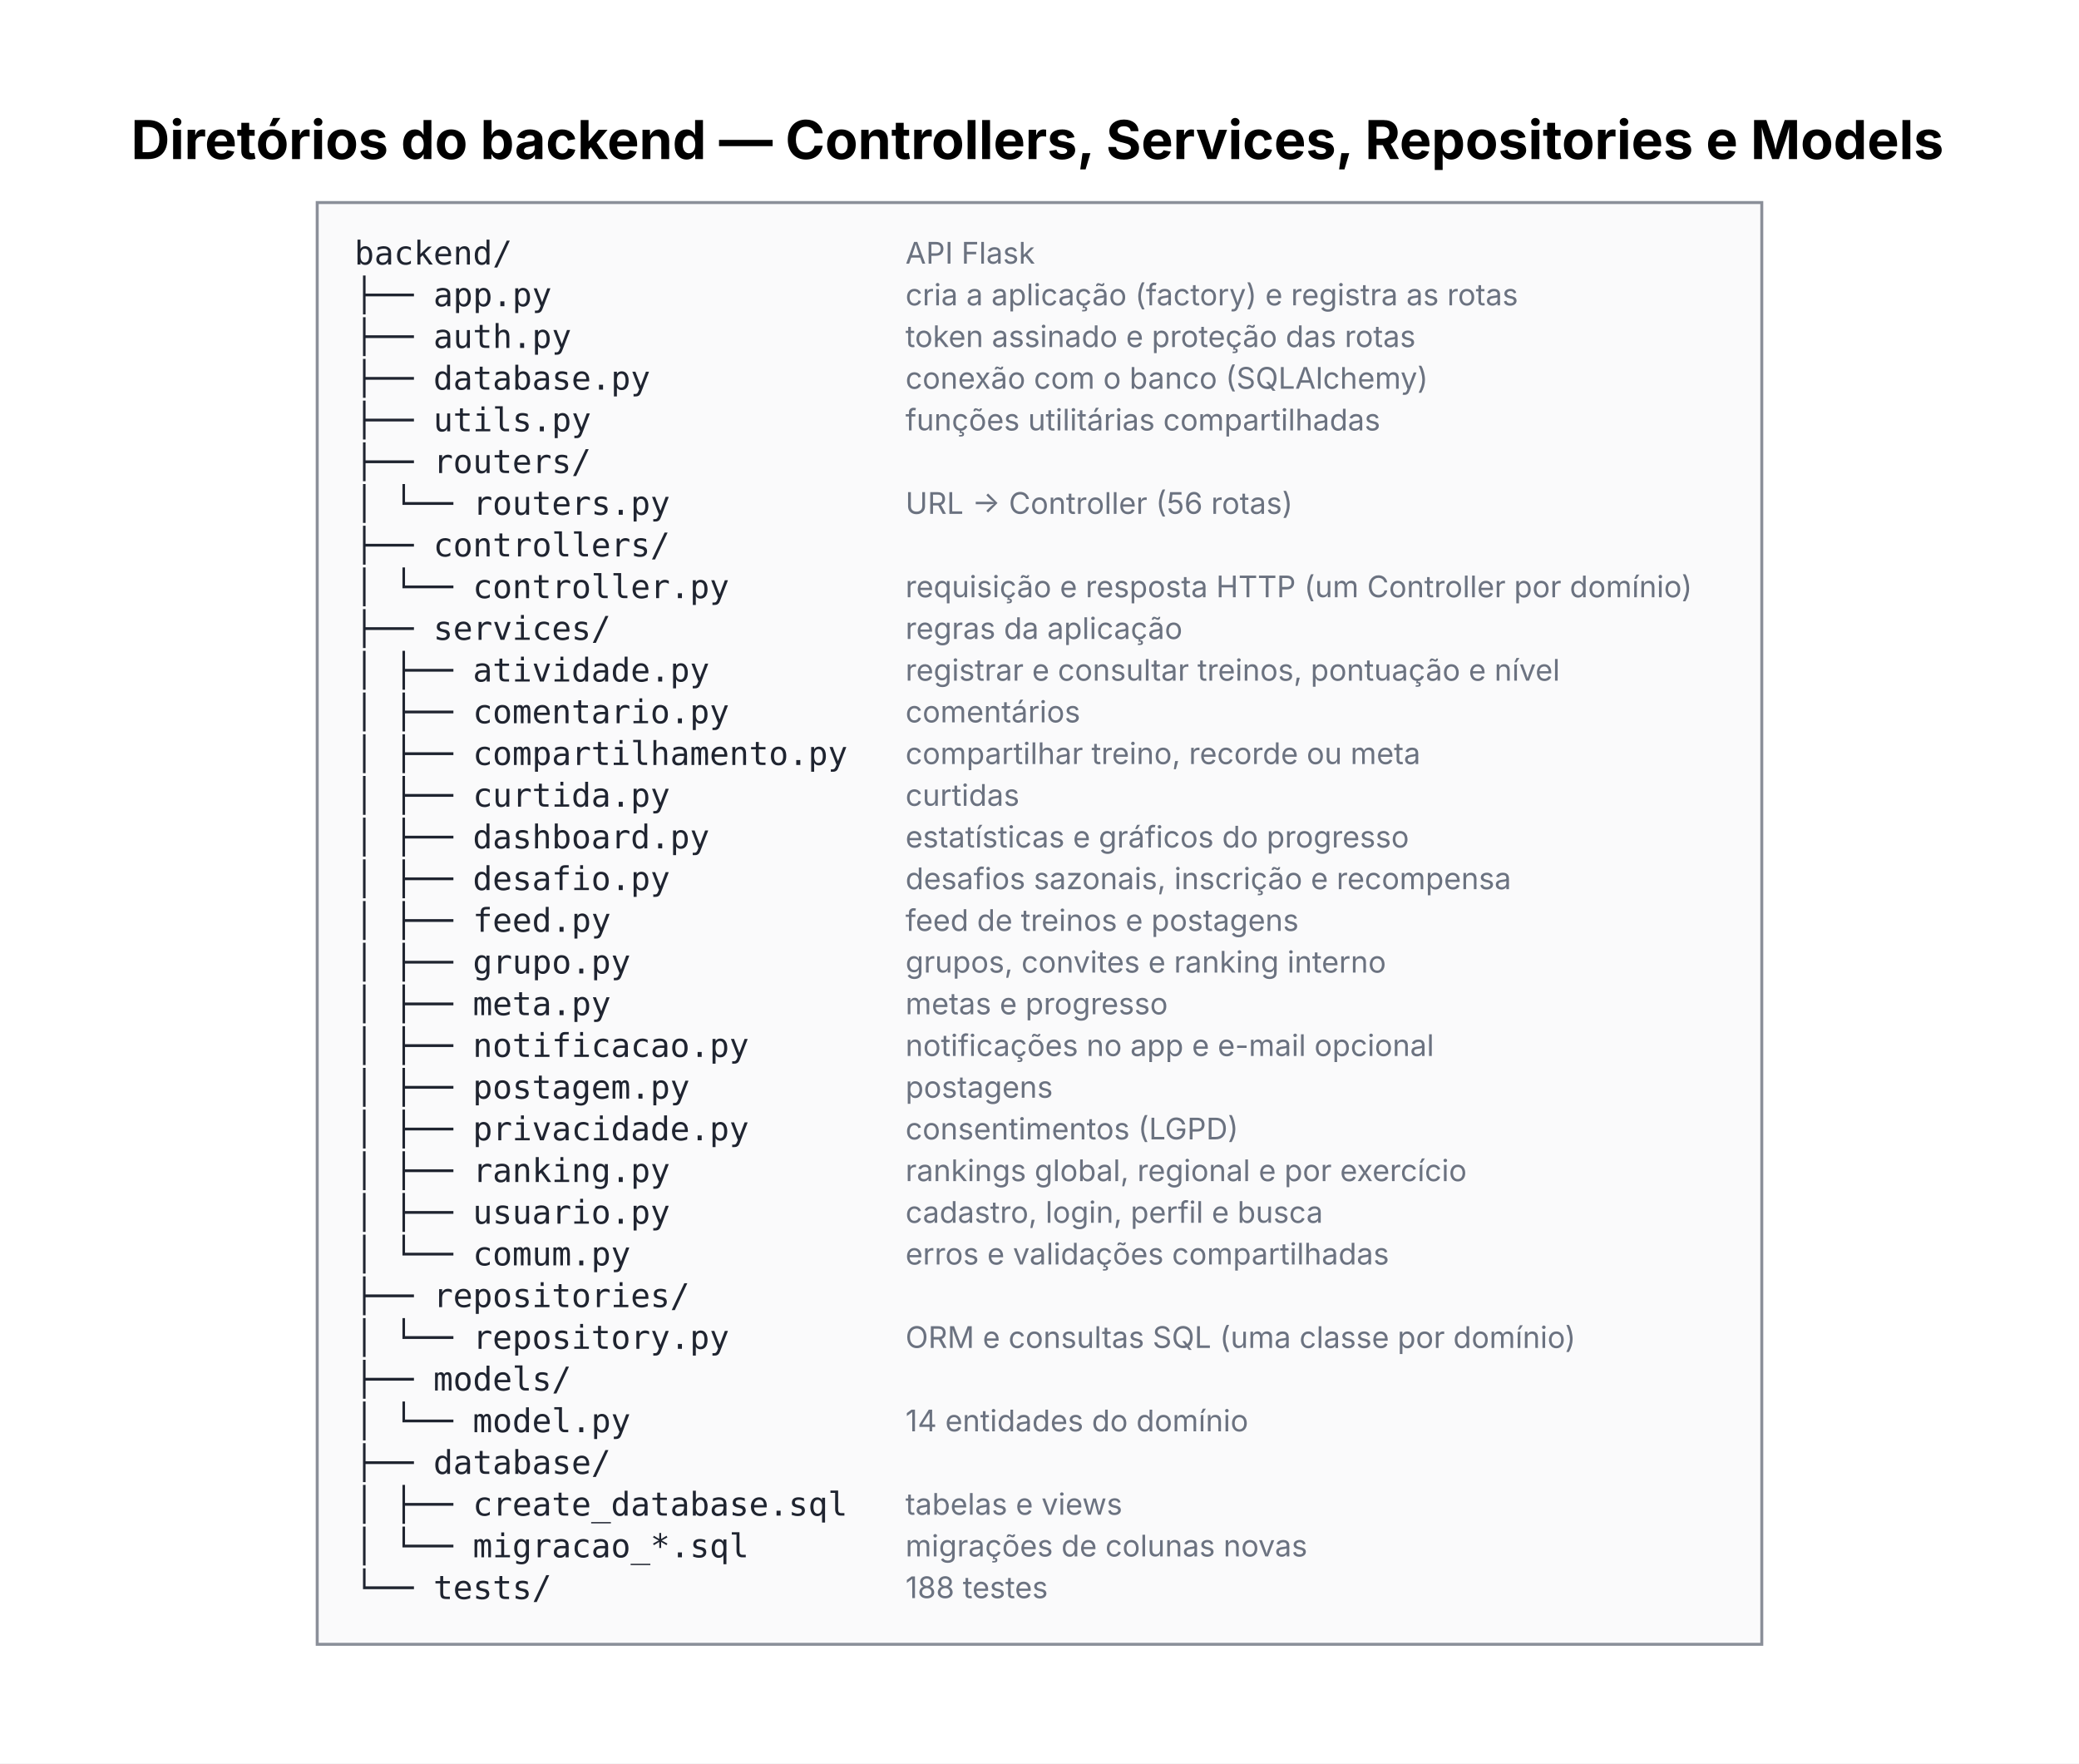
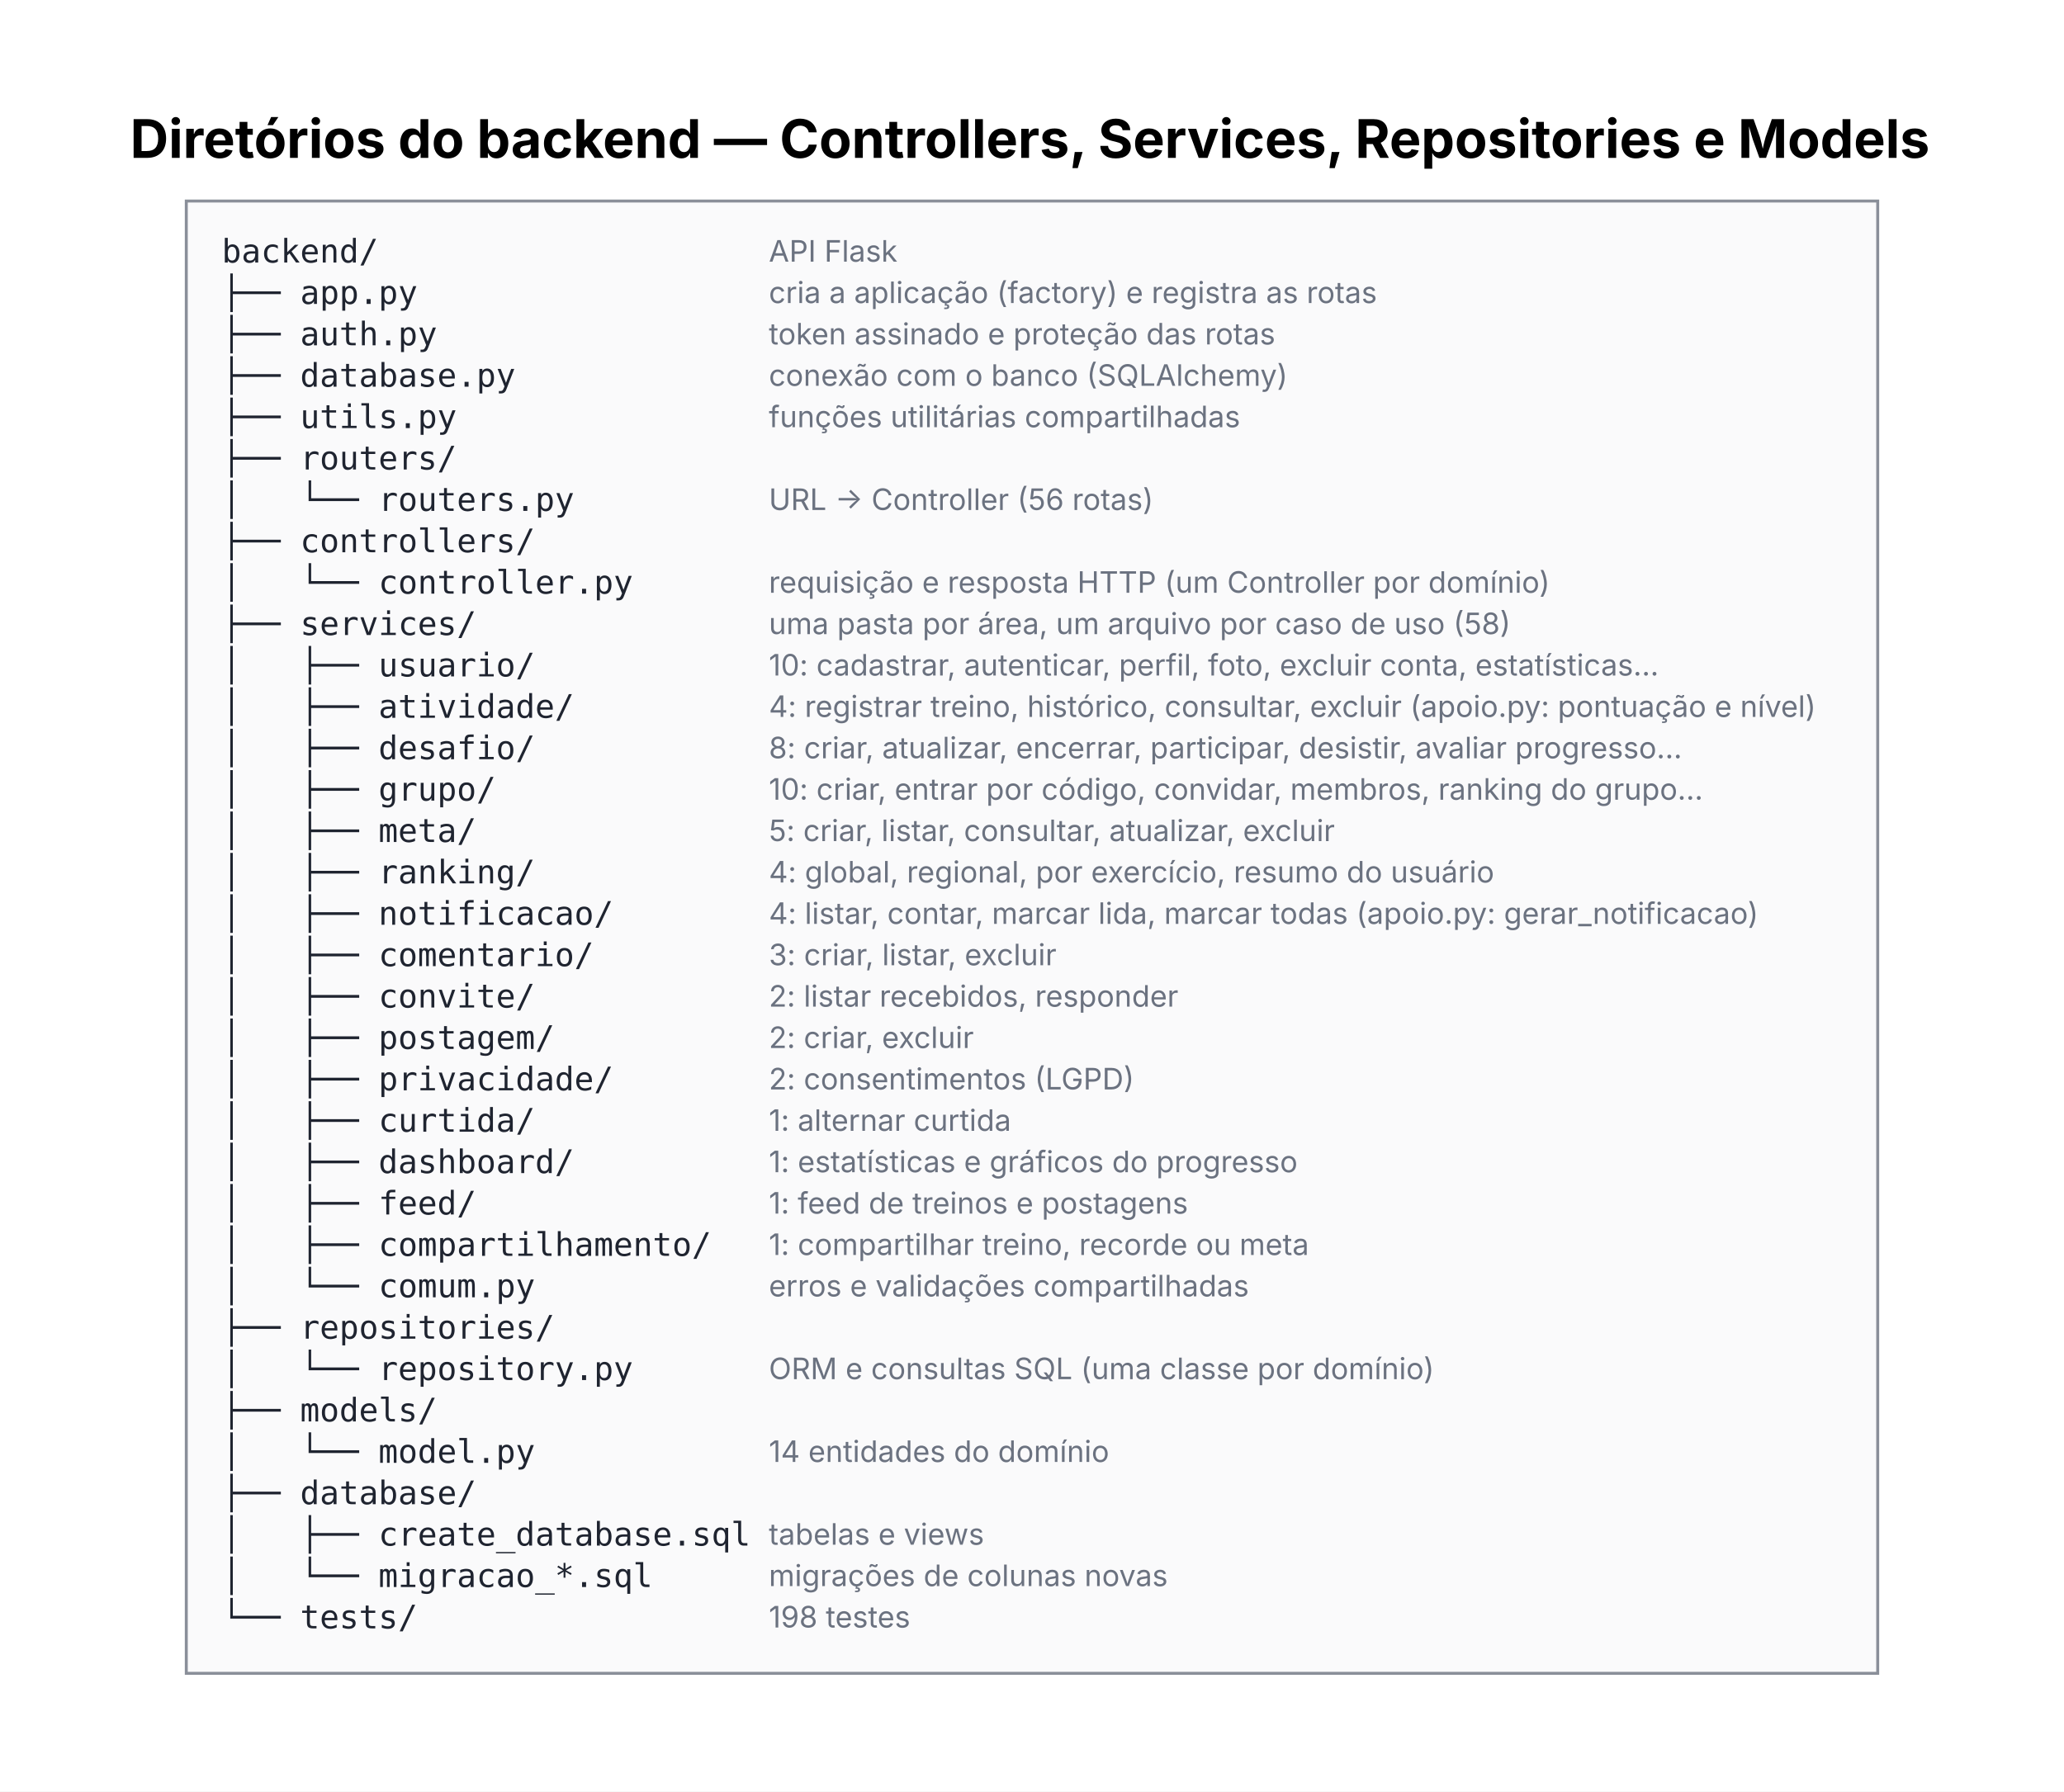
- <svg xmlns="http://www.w3.org/2000/svg" width="698pt" height="592pt" viewBox="0.00 0.00 698.00 592.00">
-   <g id="graph0" class="graph" transform="scale(1 1) rotate(0) translate(36 556)">
-     <polygon fill="white" stroke="transparent" points="-36,36 -36,-556 662,-556 662,36 -36,36" />
-     <text text-anchor="start" x="8" y="-502.6" font-family="Inter" font-weight="bold" font-size="18.00">Diretórios do backend — Controllers, Services, Repositories e Models</text>
+ <svg xmlns="http://www.w3.org/2000/svg" width="698pt" height="606pt" viewBox="0.00 0.00 698.00 606.00">
+   <g id="graph0" class="graph" transform="scale(1 1) rotate(0) translate(36 570)">
+     <polygon fill="white" stroke="transparent" points="-36,36 -36,-570 662,-570 662,36 -36,36" />
+     <text text-anchor="start" x="8" y="-516.6" font-family="Inter" font-weight="bold" font-size="18.00">Diretórios do backend — Controllers, Services, Repositories e Models</text>
    <g id="node1" class="node">
-       <polygon fill="#fafafb" stroke="transparent" points="70.5,-4 70.5,-488 555.5,-488 555.5,-4 70.5,-4" />
-       <text text-anchor="start" x="83" y="-467.2" font-family="DejaVu Sans Mono" font-size="11.00" fill="#1f2430">backend/</text>
-       <text text-anchor="start" x="268" y="-467.5" font-family="Inter" font-size="10.00" fill="#6b7280">   API Flask</text>
-       <text text-anchor="start" x="83" y="-453.2" font-family="DejaVu Sans Mono" font-size="11.00" fill="#1f2430">├── app.py</text>
-       <text text-anchor="start" x="268" y="-453.5" font-family="Inter" font-size="10.00" fill="#6b7280">   cria a aplicação (factory) e registra as rotas</text>
-       <text text-anchor="start" x="83" y="-439.2" font-family="DejaVu Sans Mono" font-size="11.00" fill="#1f2430">├── auth.py</text>
-       <text text-anchor="start" x="268" y="-439.5" font-family="Inter" font-size="10.00" fill="#6b7280">   token assinado e proteção das rotas</text>
-       <text text-anchor="start" x="83" y="-425.2" font-family="DejaVu Sans Mono" font-size="11.00" fill="#1f2430">├── database.py</text>
-       <text text-anchor="start" x="268" y="-425.5" font-family="Inter" font-size="10.00" fill="#6b7280">   conexão com o banco (SQLAlchemy)</text>
-       <text text-anchor="start" x="83" y="-411.2" font-family="DejaVu Sans Mono" font-size="11.00" fill="#1f2430">├── utils.py</text>
-       <text text-anchor="start" x="268" y="-411.5" font-family="Inter" font-size="10.00" fill="#6b7280">   funções utilitárias compartilhadas</text>
-       <text text-anchor="start" x="83" y="-397.2" font-family="DejaVu Sans Mono" font-size="11.00" fill="#1f2430">├── routers/</text>
-       <text text-anchor="start" x="268" y="-397.5" font-family="Inter" font-size="10.00" fill="#6b7280">   </text>
-       <text text-anchor="start" x="83" y="-383.2" font-family="DejaVu Sans Mono" font-size="11.00" fill="#1f2430">│   └── routers.py</text>
-       <text text-anchor="start" x="268" y="-383.5" font-family="Inter" font-size="10.00" fill="#6b7280">   URL → Controller (56 rotas)</text>
-       <text text-anchor="start" x="83" y="-369.2" font-family="DejaVu Sans Mono" font-size="11.00" fill="#1f2430">├── controllers/</text>
-       <text text-anchor="start" x="268" y="-369.5" font-family="Inter" font-size="10.00" fill="#6b7280">   </text>
-       <text text-anchor="start" x="83" y="-355.2" font-family="DejaVu Sans Mono" font-size="11.00" fill="#1f2430">│   └── controller.py</text>
-       <text text-anchor="start" x="268" y="-355.5" font-family="Inter" font-size="10.00" fill="#6b7280">   requisição e resposta HTTP (um Controller por domínio)</text>
-       <text text-anchor="start" x="83" y="-341.2" font-family="DejaVu Sans Mono" font-size="11.00" fill="#1f2430">├── services/</text>
-       <text text-anchor="start" x="268" y="-341.5" font-family="Inter" font-size="10.00" fill="#6b7280">   regras da aplicação</text>
-       <text text-anchor="start" x="83" y="-327.2" font-family="DejaVu Sans Mono" font-size="11.00" fill="#1f2430">│   ├── atividade.py</text>
-       <text text-anchor="start" x="268" y="-327.5" font-family="Inter" font-size="10.00" fill="#6b7280">   registrar e consultar treinos, pontuação e nível</text>
-       <text text-anchor="start" x="83" y="-313.2" font-family="DejaVu Sans Mono" font-size="11.00" fill="#1f2430">│   ├── comentario.py</text>
-       <text text-anchor="start" x="268" y="-313.5" font-family="Inter" font-size="10.00" fill="#6b7280">   comentários</text>
-       <text text-anchor="start" x="83" y="-299.2" font-family="DejaVu Sans Mono" font-size="11.00" fill="#1f2430">│   ├── compartilhamento.py</text>
-       <text text-anchor="start" x="268" y="-299.5" font-family="Inter" font-size="10.00" fill="#6b7280">   compartilhar treino, recorde ou meta</text>
-       <text text-anchor="start" x="83" y="-285.2" font-family="DejaVu Sans Mono" font-size="11.00" fill="#1f2430">│   ├── curtida.py</text>
-       <text text-anchor="start" x="268" y="-285.5" font-family="Inter" font-size="10.00" fill="#6b7280">   curtidas</text>
-       <text text-anchor="start" x="83" y="-271.2" font-family="DejaVu Sans Mono" font-size="11.00" fill="#1f2430">│   ├── dashboard.py</text>
-       <text text-anchor="start" x="268" y="-271.5" font-family="Inter" font-size="10.00" fill="#6b7280">   estatísticas e gráficos do progresso</text>
-       <text text-anchor="start" x="83" y="-257.2" font-family="DejaVu Sans Mono" font-size="11.00" fill="#1f2430">│   ├── desafio.py</text>
-       <text text-anchor="start" x="268" y="-257.5" font-family="Inter" font-size="10.00" fill="#6b7280">   desafios sazonais, inscrição e recompensa</text>
-       <text text-anchor="start" x="83" y="-243.2" font-family="DejaVu Sans Mono" font-size="11.00" fill="#1f2430">│   ├── feed.py</text>
-       <text text-anchor="start" x="268" y="-243.5" font-family="Inter" font-size="10.00" fill="#6b7280">   feed de treinos e postagens</text>
-       <text text-anchor="start" x="83" y="-229.2" font-family="DejaVu Sans Mono" font-size="11.00" fill="#1f2430">│   ├── grupo.py</text>
-       <text text-anchor="start" x="268" y="-229.5" font-family="Inter" font-size="10.00" fill="#6b7280">   grupos, convites e ranking interno</text>
-       <text text-anchor="start" x="83" y="-215.2" font-family="DejaVu Sans Mono" font-size="11.00" fill="#1f2430">│   ├── meta.py</text>
-       <text text-anchor="start" x="268" y="-215.5" font-family="Inter" font-size="10.00" fill="#6b7280">   metas e progresso</text>
-       <text text-anchor="start" x="83" y="-201.2" font-family="DejaVu Sans Mono" font-size="11.00" fill="#1f2430">│   ├── notificacao.py</text>
-       <text text-anchor="start" x="268" y="-201.5" font-family="Inter" font-size="10.00" fill="#6b7280">   notificações no app e e-mail opcional</text>
-       <text text-anchor="start" x="83" y="-187.2" font-family="DejaVu Sans Mono" font-size="11.00" fill="#1f2430">│   ├── postagem.py</text>
-       <text text-anchor="start" x="268" y="-187.5" font-family="Inter" font-size="10.00" fill="#6b7280">   postagens</text>
-       <text text-anchor="start" x="83" y="-173.2" font-family="DejaVu Sans Mono" font-size="11.00" fill="#1f2430">│   ├── privacidade.py</text>
-       <text text-anchor="start" x="268" y="-173.5" font-family="Inter" font-size="10.00" fill="#6b7280">   consentimentos (LGPD)</text>
-       <text text-anchor="start" x="83" y="-159.2" font-family="DejaVu Sans Mono" font-size="11.00" fill="#1f2430">│   ├── ranking.py</text>
-       <text text-anchor="start" x="268" y="-159.5" font-family="Inter" font-size="10.00" fill="#6b7280">   rankings global, regional e por exercício</text>
-       <text text-anchor="start" x="83" y="-145.2" font-family="DejaVu Sans Mono" font-size="11.00" fill="#1f2430">│   ├── usuario.py</text>
-       <text text-anchor="start" x="268" y="-145.5" font-family="Inter" font-size="10.00" fill="#6b7280">   cadastro, login, perfil e busca</text>
-       <text text-anchor="start" x="83" y="-131.2" font-family="DejaVu Sans Mono" font-size="11.00" fill="#1f2430">│   └── comum.py</text>
-       <text text-anchor="start" x="268" y="-131.5" font-family="Inter" font-size="10.00" fill="#6b7280">   erros e validações compartilhadas</text>
-       <text text-anchor="start" x="83" y="-117.2" font-family="DejaVu Sans Mono" font-size="11.00" fill="#1f2430">├── repositories/</text>
-       <text text-anchor="start" x="268" y="-117.5" font-family="Inter" font-size="10.00" fill="#6b7280">   </text>
-       <text text-anchor="start" x="83" y="-103.2" font-family="DejaVu Sans Mono" font-size="11.00" fill="#1f2430">│   └── repository.py</text>
-       <text text-anchor="start" x="268" y="-103.5" font-family="Inter" font-size="10.00" fill="#6b7280">   ORM e consultas SQL (uma classe por domínio)</text>
-       <text text-anchor="start" x="83" y="-89.2" font-family="DejaVu Sans Mono" font-size="11.00" fill="#1f2430">├── models/</text>
-       <text text-anchor="start" x="268" y="-89.5" font-family="Inter" font-size="10.00" fill="#6b7280">   </text>
-       <text text-anchor="start" x="83" y="-75.2" font-family="DejaVu Sans Mono" font-size="11.00" fill="#1f2430">│   └── model.py</text>
-       <text text-anchor="start" x="268" y="-75.5" font-family="Inter" font-size="10.00" fill="#6b7280">   14 entidades do domínio</text>
-       <text text-anchor="start" x="83" y="-61.2" font-family="DejaVu Sans Mono" font-size="11.00" fill="#1f2430">├── database/</text>
-       <text text-anchor="start" x="268" y="-61.5" font-family="Inter" font-size="10.00" fill="#6b7280">   </text>
-       <text text-anchor="start" x="83" y="-47.2" font-family="DejaVu Sans Mono" font-size="11.00" fill="#1f2430">│   ├── create_database.sql</text>
-       <text text-anchor="start" x="268" y="-47.5" font-family="Inter" font-size="10.00" fill="#6b7280">   tabelas e views</text>
-       <text text-anchor="start" x="83" y="-33.2" font-family="DejaVu Sans Mono" font-size="11.00" fill="#1f2430">│   └── migracao_*.sql</text>
-       <text text-anchor="start" x="268" y="-33.5" font-family="Inter" font-size="10.00" fill="#6b7280">   migrações de colunas novas</text>
-       <text text-anchor="start" x="83" y="-19.2" font-family="DejaVu Sans Mono" font-size="11.00" fill="#1f2430">└── tests/</text>
-       <text text-anchor="start" x="268" y="-19.5" font-family="Inter" font-size="10.00" fill="#6b7280">   188 testes</text>
-       <polygon fill="none" stroke="#8a8f99" points="70.5,-4 70.5,-488 555.5,-488 555.5,-4 70.5,-4" />
+       <polygon fill="#fafafb" stroke="transparent" points="27,-4 27,-502 599,-502 599,-4 27,-4" />
+       <text text-anchor="start" x="39" y="-481.2" font-family="DejaVu Sans Mono" font-size="11.00" fill="#1f2430">backend/</text>
+       <text text-anchor="start" x="224" y="-481.5" font-family="Inter" font-size="10.00" fill="#6b7280">   API Flask</text>
+       <text text-anchor="start" x="39" y="-467.2" font-family="DejaVu Sans Mono" font-size="11.00" fill="#1f2430">├── app.py</text>
+       <text text-anchor="start" x="224" y="-467.5" font-family="Inter" font-size="10.00" fill="#6b7280">   cria a aplicação (factory) e registra as rotas</text>
+       <text text-anchor="start" x="39" y="-453.2" font-family="DejaVu Sans Mono" font-size="11.00" fill="#1f2430">├── auth.py</text>
+       <text text-anchor="start" x="224" y="-453.5" font-family="Inter" font-size="10.00" fill="#6b7280">   token assinado e proteção das rotas</text>
+       <text text-anchor="start" x="39" y="-439.2" font-family="DejaVu Sans Mono" font-size="11.00" fill="#1f2430">├── database.py</text>
+       <text text-anchor="start" x="224" y="-439.5" font-family="Inter" font-size="10.00" fill="#6b7280">   conexão com o banco (SQLAlchemy)</text>
+       <text text-anchor="start" x="39" y="-425.2" font-family="DejaVu Sans Mono" font-size="11.00" fill="#1f2430">├── utils.py</text>
+       <text text-anchor="start" x="224" y="-425.5" font-family="Inter" font-size="10.00" fill="#6b7280">   funções utilitárias compartilhadas</text>
+       <text text-anchor="start" x="39" y="-411.2" font-family="DejaVu Sans Mono" font-size="11.00" fill="#1f2430">├── routers/</text>
+       <text text-anchor="start" x="224" y="-411.5" font-family="Inter" font-size="10.00" fill="#6b7280">   </text>
+       <text text-anchor="start" x="39" y="-397.2" font-family="DejaVu Sans Mono" font-size="11.00" fill="#1f2430">│   └── routers.py</text>
+       <text text-anchor="start" x="224" y="-397.5" font-family="Inter" font-size="10.00" fill="#6b7280">   URL → Controller (56 rotas)</text>
+       <text text-anchor="start" x="39" y="-383.2" font-family="DejaVu Sans Mono" font-size="11.00" fill="#1f2430">├── controllers/</text>
+       <text text-anchor="start" x="224" y="-383.5" font-family="Inter" font-size="10.00" fill="#6b7280">   </text>
+       <text text-anchor="start" x="39" y="-369.2" font-family="DejaVu Sans Mono" font-size="11.00" fill="#1f2430">│   └── controller.py</text>
+       <text text-anchor="start" x="224" y="-369.5" font-family="Inter" font-size="10.00" fill="#6b7280">   requisição e resposta HTTP (um Controller por domínio)</text>
+       <text text-anchor="start" x="39" y="-355.2" font-family="DejaVu Sans Mono" font-size="11.00" fill="#1f2430">├── services/</text>
+       <text text-anchor="start" x="224" y="-355.5" font-family="Inter" font-size="10.00" fill="#6b7280">   uma pasta por área, um arquivo por caso de uso (58)</text>
+       <text text-anchor="start" x="39" y="-341.2" font-family="DejaVu Sans Mono" font-size="11.00" fill="#1f2430">│   ├── usuario/</text>
+       <text text-anchor="start" x="224" y="-341.5" font-family="Inter" font-size="10.00" fill="#6b7280">   10: cadastrar, autenticar, perfil, foto, excluir conta, estatísticas…</text>
+       <text text-anchor="start" x="39" y="-327.2" font-family="DejaVu Sans Mono" font-size="11.00" fill="#1f2430">│   ├── atividade/</text>
+       <text text-anchor="start" x="224" y="-327.5" font-family="Inter" font-size="10.00" fill="#6b7280">   4: registrar treino, histórico, consultar, excluir (apoio.py: pontuação e nível)</text>
+       <text text-anchor="start" x="39" y="-313.2" font-family="DejaVu Sans Mono" font-size="11.00" fill="#1f2430">│   ├── desafio/</text>
+       <text text-anchor="start" x="224" y="-313.5" font-family="Inter" font-size="10.00" fill="#6b7280">   8: criar, atualizar, encerrar, participar, desistir, avaliar progresso…</text>
+       <text text-anchor="start" x="39" y="-299.2" font-family="DejaVu Sans Mono" font-size="11.00" fill="#1f2430">│   ├── grupo/</text>
+       <text text-anchor="start" x="224" y="-299.5" font-family="Inter" font-size="10.00" fill="#6b7280">   10: criar, entrar por código, convidar, membros, ranking do grupo…</text>
+       <text text-anchor="start" x="39" y="-285.2" font-family="DejaVu Sans Mono" font-size="11.00" fill="#1f2430">│   ├── meta/</text>
+       <text text-anchor="start" x="224" y="-285.5" font-family="Inter" font-size="10.00" fill="#6b7280">   5: criar, listar, consultar, atualizar, excluir</text>
+       <text text-anchor="start" x="39" y="-271.2" font-family="DejaVu Sans Mono" font-size="11.00" fill="#1f2430">│   ├── ranking/</text>
+       <text text-anchor="start" x="224" y="-271.5" font-family="Inter" font-size="10.00" fill="#6b7280">   4: global, regional, por exercício, resumo do usuário</text>
+       <text text-anchor="start" x="39" y="-257.2" font-family="DejaVu Sans Mono" font-size="11.00" fill="#1f2430">│   ├── notificacao/</text>
+       <text text-anchor="start" x="224" y="-257.5" font-family="Inter" font-size="10.00" fill="#6b7280">   4: listar, contar, marcar lida, marcar todas (apoio.py: gerar_notificacao)</text>
+       <text text-anchor="start" x="39" y="-243.2" font-family="DejaVu Sans Mono" font-size="11.00" fill="#1f2430">│   ├── comentario/</text>
+       <text text-anchor="start" x="224" y="-243.5" font-family="Inter" font-size="10.00" fill="#6b7280">   3: criar, listar, excluir</text>
+       <text text-anchor="start" x="39" y="-229.2" font-family="DejaVu Sans Mono" font-size="11.00" fill="#1f2430">│   ├── convite/</text>
+       <text text-anchor="start" x="224" y="-229.5" font-family="Inter" font-size="10.00" fill="#6b7280">   2: listar recebidos, responder</text>
+       <text text-anchor="start" x="39" y="-215.2" font-family="DejaVu Sans Mono" font-size="11.00" fill="#1f2430">│   ├── postagem/</text>
+       <text text-anchor="start" x="224" y="-215.5" font-family="Inter" font-size="10.00" fill="#6b7280">   2: criar, excluir</text>
+       <text text-anchor="start" x="39" y="-201.2" font-family="DejaVu Sans Mono" font-size="11.00" fill="#1f2430">│   ├── privacidade/</text>
+       <text text-anchor="start" x="224" y="-201.5" font-family="Inter" font-size="10.00" fill="#6b7280">   2: consentimentos (LGPD)</text>
+       <text text-anchor="start" x="39" y="-187.2" font-family="DejaVu Sans Mono" font-size="11.00" fill="#1f2430">│   ├── curtida/</text>
+       <text text-anchor="start" x="224" y="-187.5" font-family="Inter" font-size="10.00" fill="#6b7280">   1: alternar curtida</text>
+       <text text-anchor="start" x="39" y="-173.2" font-family="DejaVu Sans Mono" font-size="11.00" fill="#1f2430">│   ├── dashboard/</text>
+       <text text-anchor="start" x="224" y="-173.5" font-family="Inter" font-size="10.00" fill="#6b7280">   1: estatísticas e gráficos do progresso</text>
+       <text text-anchor="start" x="39" y="-159.2" font-family="DejaVu Sans Mono" font-size="11.00" fill="#1f2430">│   ├── feed/</text>
+       <text text-anchor="start" x="224" y="-159.5" font-family="Inter" font-size="10.00" fill="#6b7280">   1: feed de treinos e postagens</text>
+       <text text-anchor="start" x="39" y="-145.2" font-family="DejaVu Sans Mono" font-size="11.00" fill="#1f2430">│   ├── compartilhamento/</text>
+       <text text-anchor="start" x="224" y="-145.5" font-family="Inter" font-size="10.00" fill="#6b7280">   1: compartilhar treino, recorde ou meta</text>
+       <text text-anchor="start" x="39" y="-131.2" font-family="DejaVu Sans Mono" font-size="11.00" fill="#1f2430">│   └── comum.py</text>
+       <text text-anchor="start" x="224" y="-131.5" font-family="Inter" font-size="10.00" fill="#6b7280">   erros e validações compartilhadas</text>
+       <text text-anchor="start" x="39" y="-117.2" font-family="DejaVu Sans Mono" font-size="11.00" fill="#1f2430">├── repositories/</text>
+       <text text-anchor="start" x="224" y="-117.5" font-family="Inter" font-size="10.00" fill="#6b7280">   </text>
+       <text text-anchor="start" x="39" y="-103.2" font-family="DejaVu Sans Mono" font-size="11.00" fill="#1f2430">│   └── repository.py</text>
+       <text text-anchor="start" x="224" y="-103.5" font-family="Inter" font-size="10.00" fill="#6b7280">   ORM e consultas SQL (uma classe por domínio)</text>
+       <text text-anchor="start" x="39" y="-89.2" font-family="DejaVu Sans Mono" font-size="11.00" fill="#1f2430">├── models/</text>
+       <text text-anchor="start" x="224" y="-89.5" font-family="Inter" font-size="10.00" fill="#6b7280">   </text>
+       <text text-anchor="start" x="39" y="-75.2" font-family="DejaVu Sans Mono" font-size="11.00" fill="#1f2430">│   └── model.py</text>
+       <text text-anchor="start" x="224" y="-75.5" font-family="Inter" font-size="10.00" fill="#6b7280">   14 entidades do domínio</text>
+       <text text-anchor="start" x="39" y="-61.2" font-family="DejaVu Sans Mono" font-size="11.00" fill="#1f2430">├── database/</text>
+       <text text-anchor="start" x="224" y="-61.5" font-family="Inter" font-size="10.00" fill="#6b7280">   </text>
+       <text text-anchor="start" x="39" y="-47.2" font-family="DejaVu Sans Mono" font-size="11.00" fill="#1f2430">│   ├── create_database.sql</text>
+       <text text-anchor="start" x="224" y="-47.5" font-family="Inter" font-size="10.00" fill="#6b7280">   tabelas e views</text>
+       <text text-anchor="start" x="39" y="-33.2" font-family="DejaVu Sans Mono" font-size="11.00" fill="#1f2430">│   └── migracao_*.sql</text>
+       <text text-anchor="start" x="224" y="-33.5" font-family="Inter" font-size="10.00" fill="#6b7280">   migrações de colunas novas</text>
+       <text text-anchor="start" x="39" y="-19.2" font-family="DejaVu Sans Mono" font-size="11.00" fill="#1f2430">└── tests/</text>
+       <text text-anchor="start" x="224" y="-19.5" font-family="Inter" font-size="10.00" fill="#6b7280">   198 testes</text>
+       <polygon fill="none" stroke="#8a8f99" points="27,-4 27,-502 599,-502 599,-4 27,-4" />
    </g>
  </g>
</svg>
